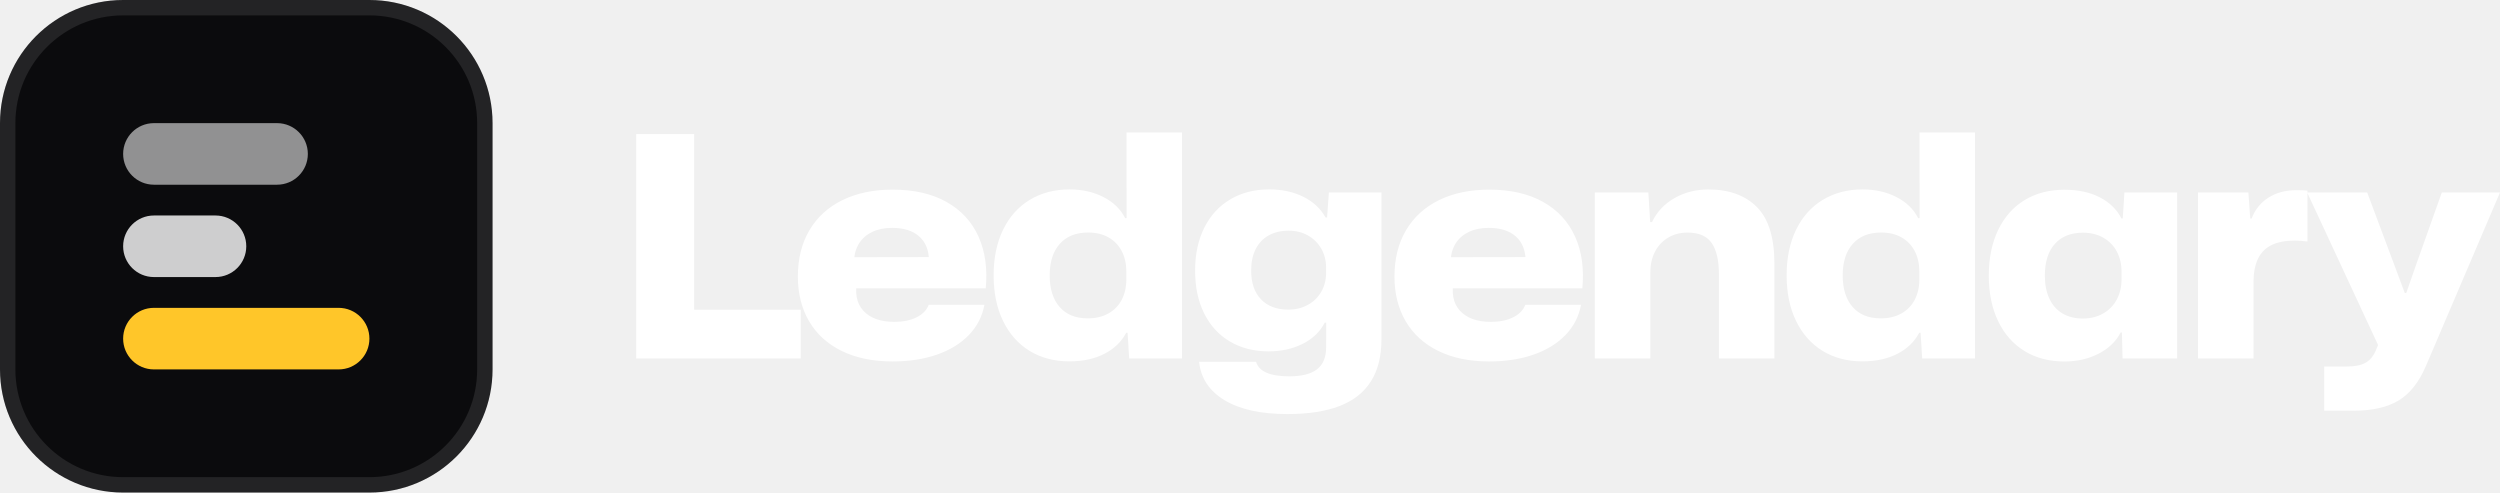
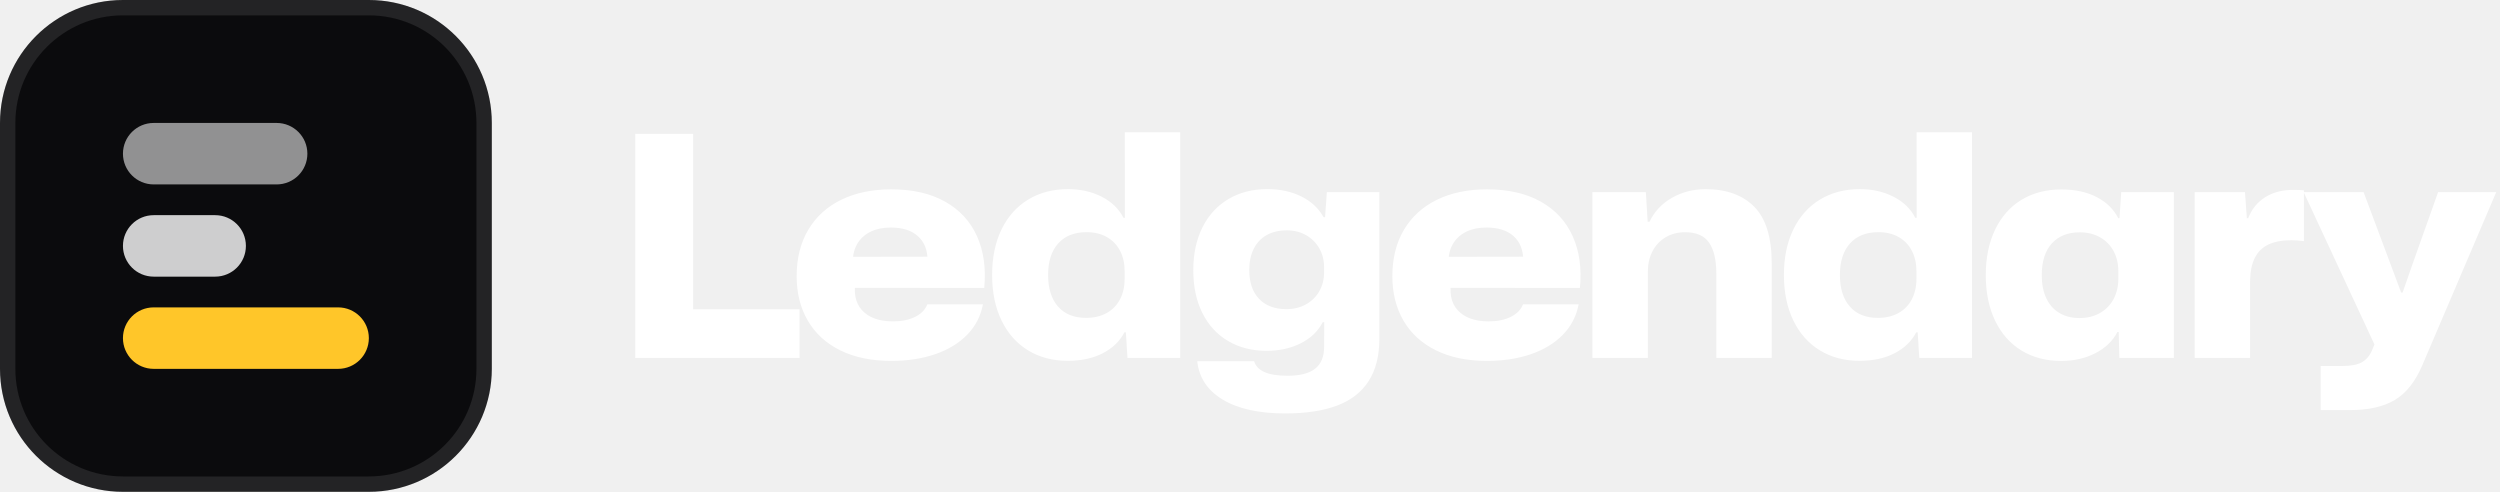
- <svg xmlns="http://www.w3.org/2000/svg" viewBox="0 0 243.63 48" width="243.63" height="48" role="img" aria-label="Ledgendary">
+ <svg xmlns="http://www.w3.org/2000/svg" viewBox="0 0 244 48" width="244" height="48" role="img" aria-label="Ledgendary">
  <rect x="0" y="0" width="48" height="48" rx="12" fill="#0b0b0d" />
  <rect x="0.75" y="0.75" width="46.5" height="46.5" rx="11.25" fill="none" stroke="rgba(255,255,255,0.1)" stroke-width="1.5" />
  <path d="M15 12H27A3 3 0 0 1 27 18H15A3 3 0 0 1 12 15V15A3 3 0 0 1 15 12Z" fill="#ffffff" opacity="0.55" />
  <path d="M15 21H21A3 3 0 0 1 21 27H15A3 3 0 0 1 12 24V24A3 3 0 0 1 15 21Z" fill="#ffffff" opacity="0.8" />
  <path d="M15 30H33A3 3 0 0 1 33 36H15A3 3 0 0 1 12 33V33A3 3 0 0 1 15 30Z" fill="#ffc629" />
  <path transform="translate(60.303 34.935) scale(0.03)" fill="#ffffff" d="M56.572 -729.0H244.789V-123.262L210.67 -158.371H591.07V0.0H56.572ZM581.692 -265.912Q581.692 -353.534 619.569 -417.153Q657.446 -480.773 726.876 -514.631Q796.306 -548.488 889.243 -548.488Q993.665 -548.488 1064.777 -508.409Q1135.888 -468.331 1168.47 -395.863Q1201.052 -323.394 1191.945 -227.81L689.562 -227.949L775.346 -259.234Q760.821 -191.918 794.13 -155.43Q827.44 -118.942 895.251 -118.942Q937.412 -118.942 967.129 -133.678Q996.845 -148.414 1006.777 -174.46H1187.713Q1177.053 -117.185 1136.591 -75.644Q1096.13 -34.104 1032.569 -12.235Q969.009 9.635 889.263 9.635Q793.345 9.635 723.898 -24.565Q654.452 -58.765 618.072 -121.091Q581.692 -183.416 581.692 -265.912ZM755.807 -328.995 1017.785 -329.411 1007.667 -318.006Q1007.159 -368.499 975.955 -396.378Q944.752 -424.258 887.896 -424.258Q850.813 -424.258 823.424 -411.246Q796.036 -398.235 780.718 -374.178Q765.4 -350.121 764.386 -317.454ZM1217.61 -269.973Q1217.61 -355.244 1248.307 -418.253Q1279.004 -481.263 1334.871 -515.232Q1390.739 -549.2 1464.656 -549.2Q1525.894 -549.2 1574.347 -524.368Q1622.8 -499.536 1644.804 -455.984H1649.549L1649.262 -734.203H1829.485V0.0H1657.965L1652.715 -83.343H1648.064Q1625.659 -40.267 1577.921 -15.451Q1530.183 9.365 1463.622 9.365Q1390.225 9.365 1334.614 -24.604Q1279.004 -58.573 1248.307 -121.668Q1217.61 -184.764 1217.61 -269.973ZM1648.731 -257.449V-281.955Q1648.731 -319.677 1633.925 -348.404Q1619.118 -377.131 1591.149 -393.161Q1563.18 -409.192 1524.681 -409.192Q1465.504 -409.192 1432.616 -372.564Q1399.728 -335.937 1399.728 -269.973Q1399.728 -204.214 1431.966 -167.266Q1464.203 -130.319 1523.306 -130.319Q1561.755 -130.319 1590.287 -146.168Q1618.82 -162.018 1633.776 -190.872Q1648.731 -219.726 1648.731 -257.449ZM1884.994 10.688H2070.086Q2077.022 34.454 2104.18 46.215Q2131.338 57.977 2178.377 57.977Q2238.775 57.977 2268.256 35.075Q2297.736 12.173 2297.736 -36.554L2298.023 -116.305H2293.138Q2270.61 -72.436 2221.81 -47.765Q2173.01 -23.095 2110.879 -23.095Q2039.605 -23.095 1985.356 -55.047Q1931.107 -86.999 1901.585 -146.283Q1872.062 -205.566 1872.062 -285.315Q1872.062 -365.29 1902.015 -425.025Q1931.968 -484.76 1986.574 -517.011Q2041.18 -549.262 2112.568 -549.262Q2175.619 -549.262 2223.771 -525.235Q2271.922 -501.209 2295.903 -457.98H2300.799L2306.605 -539.372H2477.429V-62.853Q2477.429 20.778 2442.837 74.85Q2408.245 128.921 2340.591 154.731Q2272.937 180.54 2171.533 180.54Q2042.372 180.54 1967.865 135.576Q1893.358 90.612 1884.994 10.688ZM2297.581 -278.138V-295.154Q2297.581 -329.008 2282.172 -356.304Q2266.762 -383.601 2239.093 -399.366Q2211.423 -415.131 2176.274 -415.131Q2138.451 -415.131 2111.051 -399.831Q2083.651 -384.53 2068.916 -355.45Q2054.18 -326.369 2054.18 -285.845Q2054.18 -225.455 2086.167 -192.112Q2118.153 -158.768 2174.672 -158.768Q2210.565 -158.768 2238.5 -174.23Q2266.436 -189.691 2282.009 -216.942Q2297.581 -244.193 2297.581 -278.138ZM2519.692 -265.912Q2519.692 -353.534 2557.569 -417.153Q2595.446 -480.773 2664.876 -514.631Q2734.306 -548.488 2827.243 -548.488Q2931.665 -548.488 3002.777 -508.409Q3073.888 -468.331 3106.47 -395.863Q3139.052 -323.394 3129.945 -227.81L2627.562 -227.949L2713.346 -259.234Q2698.821 -191.918 2732.13 -155.43Q2765.44 -118.942 2833.251 -118.942Q2875.412 -118.942 2905.129 -133.678Q2934.845 -148.414 2944.777 -174.46H3125.713Q3115.053 -117.185 3074.591 -75.644Q3034.13 -34.104 2970.569 -12.235Q2907.009 9.635 2827.263 9.635Q2731.345 9.635 2661.898 -24.565Q2592.452 -58.765 2556.072 -121.091Q2519.692 -183.416 2519.692 -265.912ZM2693.807 -328.995 2955.785 -329.411 2945.667 -318.006Q2945.159 -368.499 2913.955 -396.378Q2882.752 -424.258 2825.896 -424.258Q2788.813 -424.258 2761.424 -411.246Q2734.036 -398.235 2718.718 -374.178Q2703.4 -350.121 2702.386 -317.454ZM3170.534 -539.372H3344.415L3350.327 -443.089H3356.312Q3379.791 -492.653 3429.111 -520.841Q3478.431 -549.029 3538.864 -549.029Q3640.586 -549.029 3697.234 -491.661Q3753.882 -434.294 3753.882 -307.567V0.0H3573.719V-272.502Q3573.719 -340.963 3550.192 -374.978Q3526.665 -408.993 3471.965 -408.993Q3436.303 -408.993 3408.666 -392.55Q3381.029 -376.107 3365.949 -346.884Q3350.869 -317.661 3350.869 -279.868V0.0H3170.534ZM3793.61 -269.973Q3793.61 -355.244 3824.307 -418.253Q3855.004 -481.263 3910.871 -515.232Q3966.739 -549.2 4040.656 -549.2Q4101.894 -549.2 4150.347 -524.368Q4198.8 -499.536 4220.804 -455.984H4225.549L4225.262 -734.203H4405.485V0.0H4233.965L4228.715 -83.343H4224.064Q4201.659 -40.267 4153.921 -15.451Q4106.183 9.365 4039.622 9.365Q3966.225 9.365 3910.614 -24.604Q3855.004 -58.573 3824.307 -121.668Q3793.61 -184.764 3793.61 -269.973ZM4224.731 -257.449V-281.955Q4224.731 -319.677 4209.925 -348.404Q4195.118 -377.131 4167.149 -393.161Q4139.18 -409.192 4100.681 -409.192Q4041.504 -409.192 4008.616 -372.564Q3975.728 -335.937 3975.728 -269.973Q3975.728 -204.214 4007.966 -167.266Q4040.203 -130.319 4099.306 -130.319Q4137.755 -130.319 4166.287 -146.168Q4194.82 -162.018 4209.776 -190.872Q4224.731 -219.726 4224.731 -257.449ZM4450.287 -269.245Q4450.287 -354.512 4480.808 -417.732Q4511.329 -480.952 4566.732 -514.546Q4622.134 -548.14 4695.786 -548.14Q4763.642 -548.14 4811.31 -523.255Q4858.978 -498.37 4881.193 -454.847H4885.363L4890.896 -539.372H5062.162V0.0H4884.808L4882.729 -84.485H4878.584Q4855.929 -40.625 4806.734 -15.429Q4757.54 9.767 4696.028 9.767Q4621.939 9.767 4566.583 -24.051Q4511.227 -57.868 4480.757 -121.005Q4450.287 -184.142 4450.287 -269.245ZM4881.552 -257.844V-281.605Q4881.552 -318.304 4866.432 -346.982Q4851.313 -375.66 4822.617 -392.161Q4793.921 -408.662 4756.098 -408.662Q4697.855 -408.662 4665.13 -372.508Q4632.405 -336.354 4632.405 -269.241Q4632.405 -225.401 4647.266 -194.021Q4662.127 -162.642 4689.879 -146.207Q4717.632 -129.773 4755.337 -129.773Q4793.378 -129.773 4822.23 -146.408Q4851.083 -163.043 4866.317 -192.026Q4881.552 -221.008 4881.552 -257.844ZM5129.989 -539.372H5293.58L5299.619 -454.607H5304.039Q5320.785 -498.475 5358.883 -522.595Q5396.981 -546.715 5449.262 -546.715Q5472.72 -546.715 5485.389 -545.324V-379.988Q5462.105 -382.97 5445.058 -382.97Q5399.385 -382.97 5370.022 -369.085Q5340.658 -355.199 5325.764 -325.919Q5310.87 -296.64 5310.184 -251.209V0.0H5129.989ZM5539.807 26.153H5610.933Q5651.897 26.153 5673.363 14.308Q5694.829 2.463 5706.39 -23.649L5723.348 -64.003V-25.419L5484.441 -539.372H5679.446L5765.735 -308.868L5801.567 -212.781H5806.371L5839.927 -308.868L5921.881 -539.372H6110.92L5870.388 24.034Q5836.456 103.532 5781.321 136.567Q5726.187 169.601 5636.381 169.601H5539.807Z" />
</svg>
